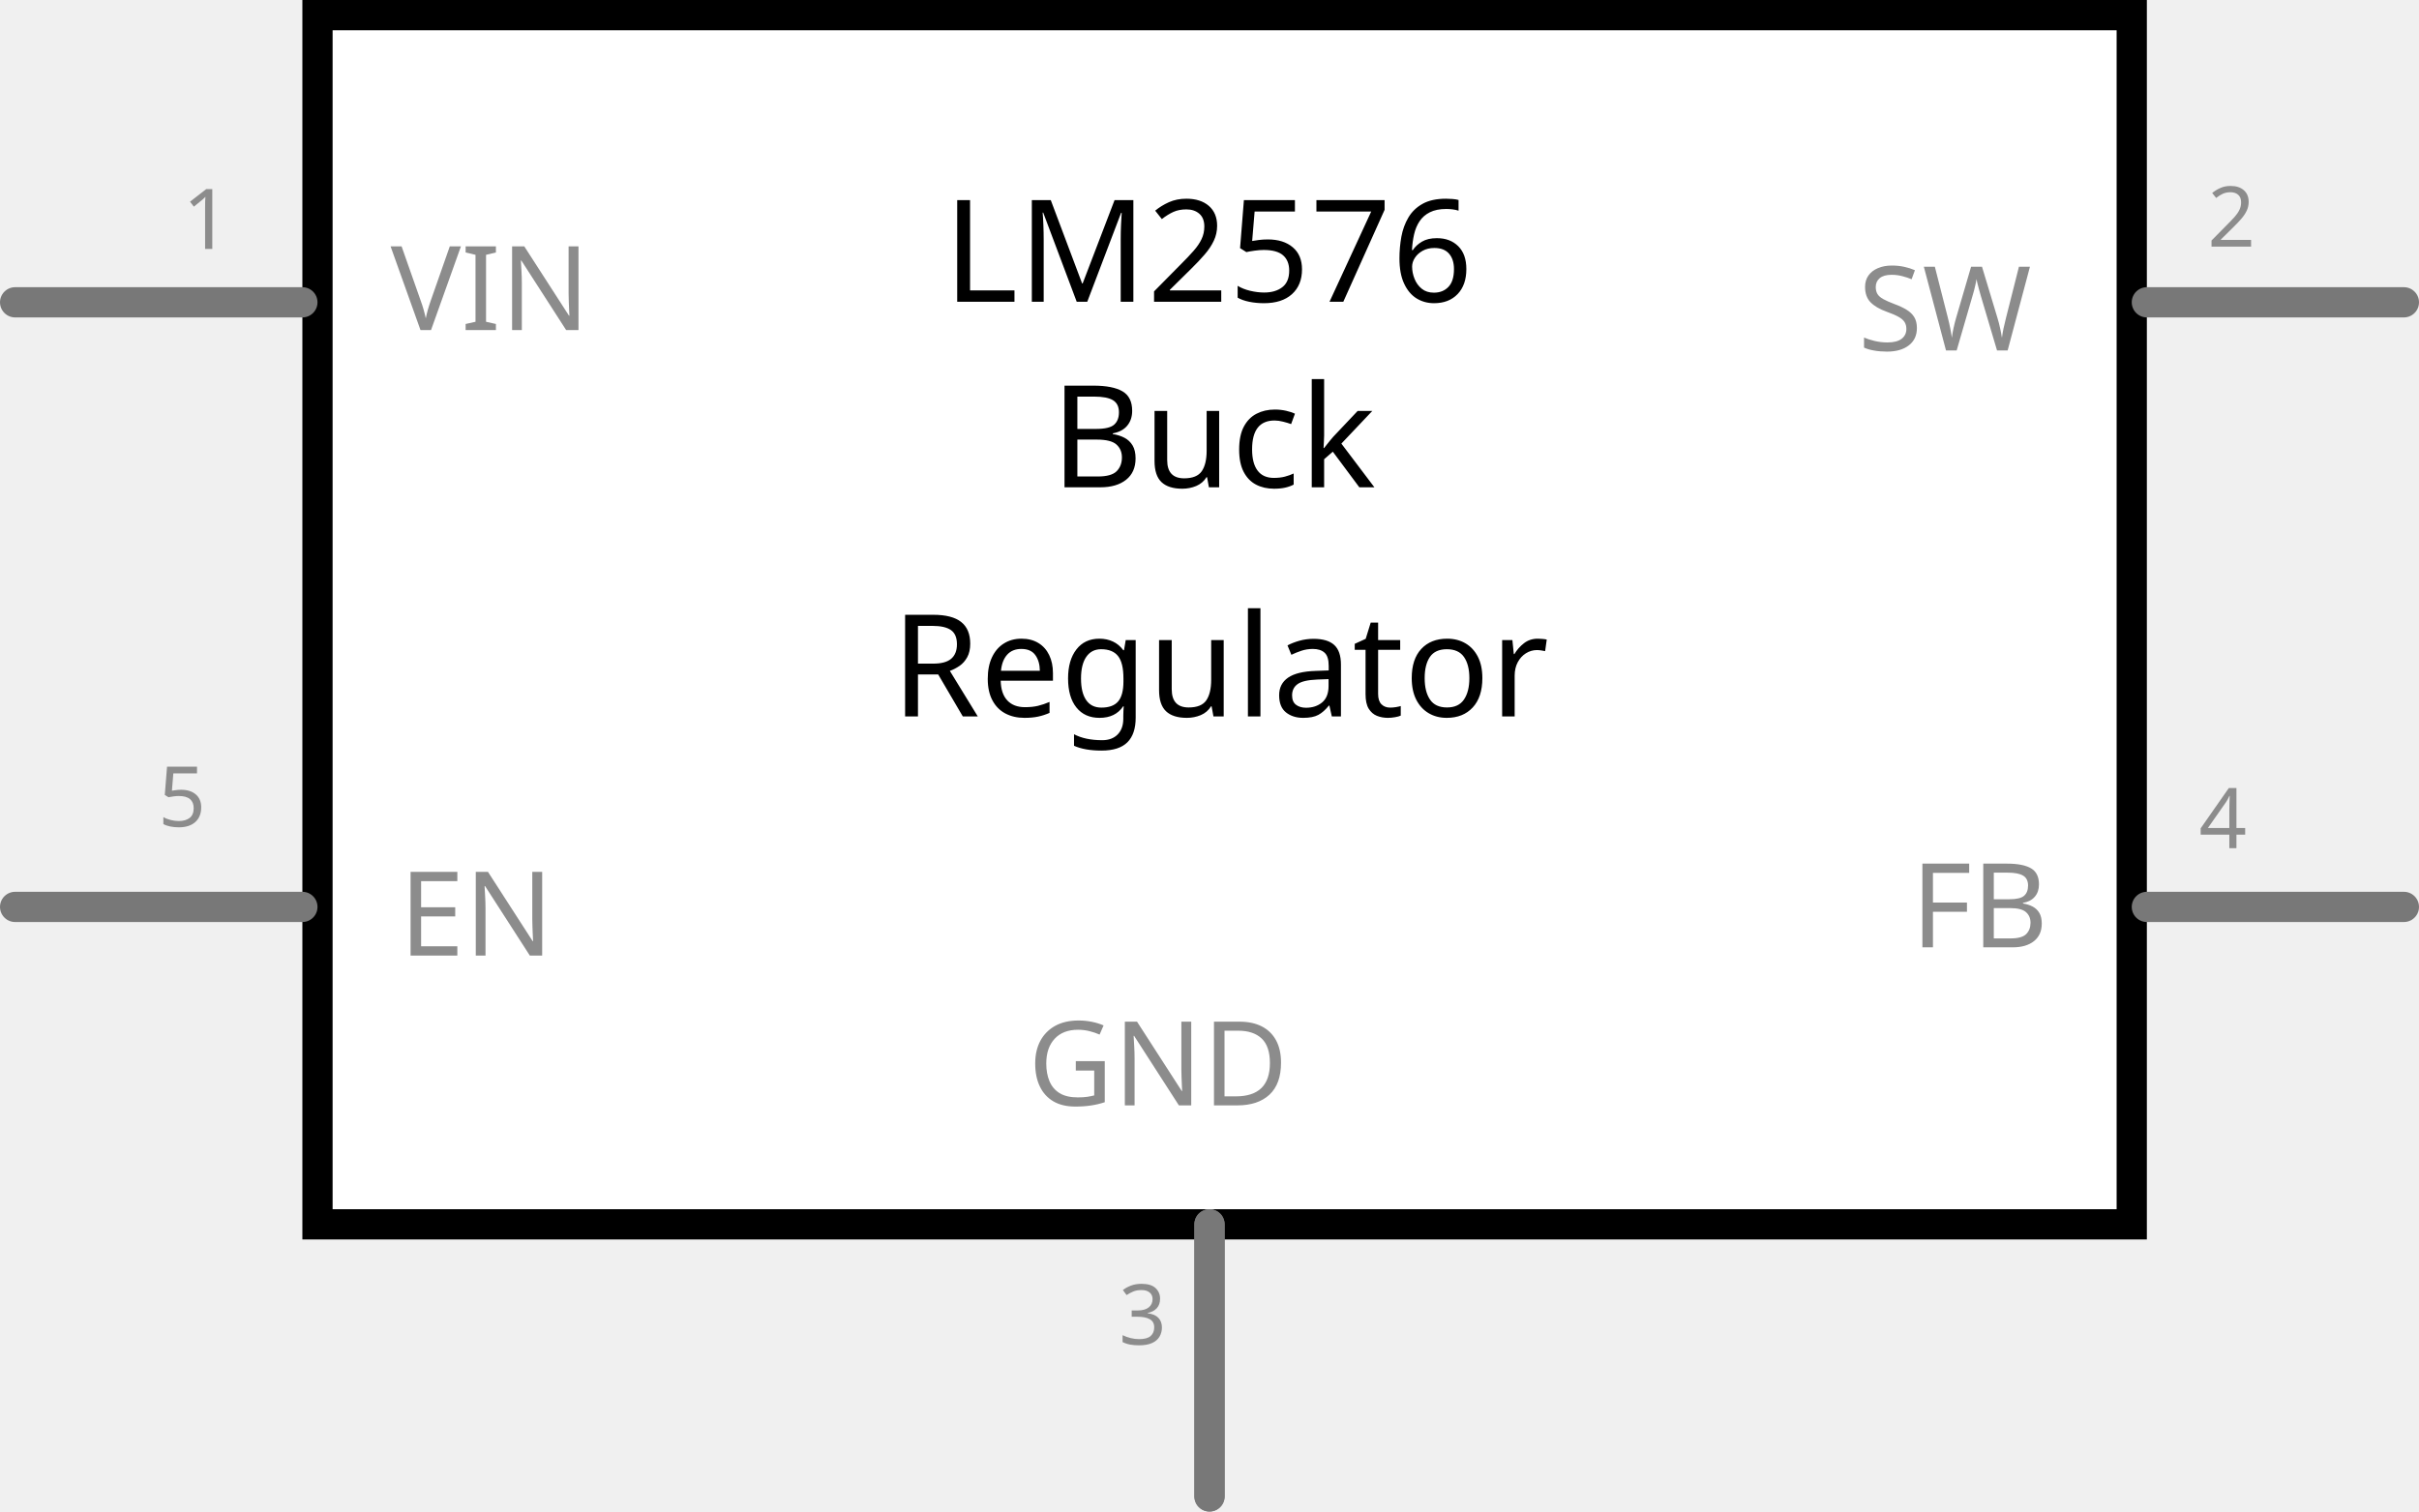
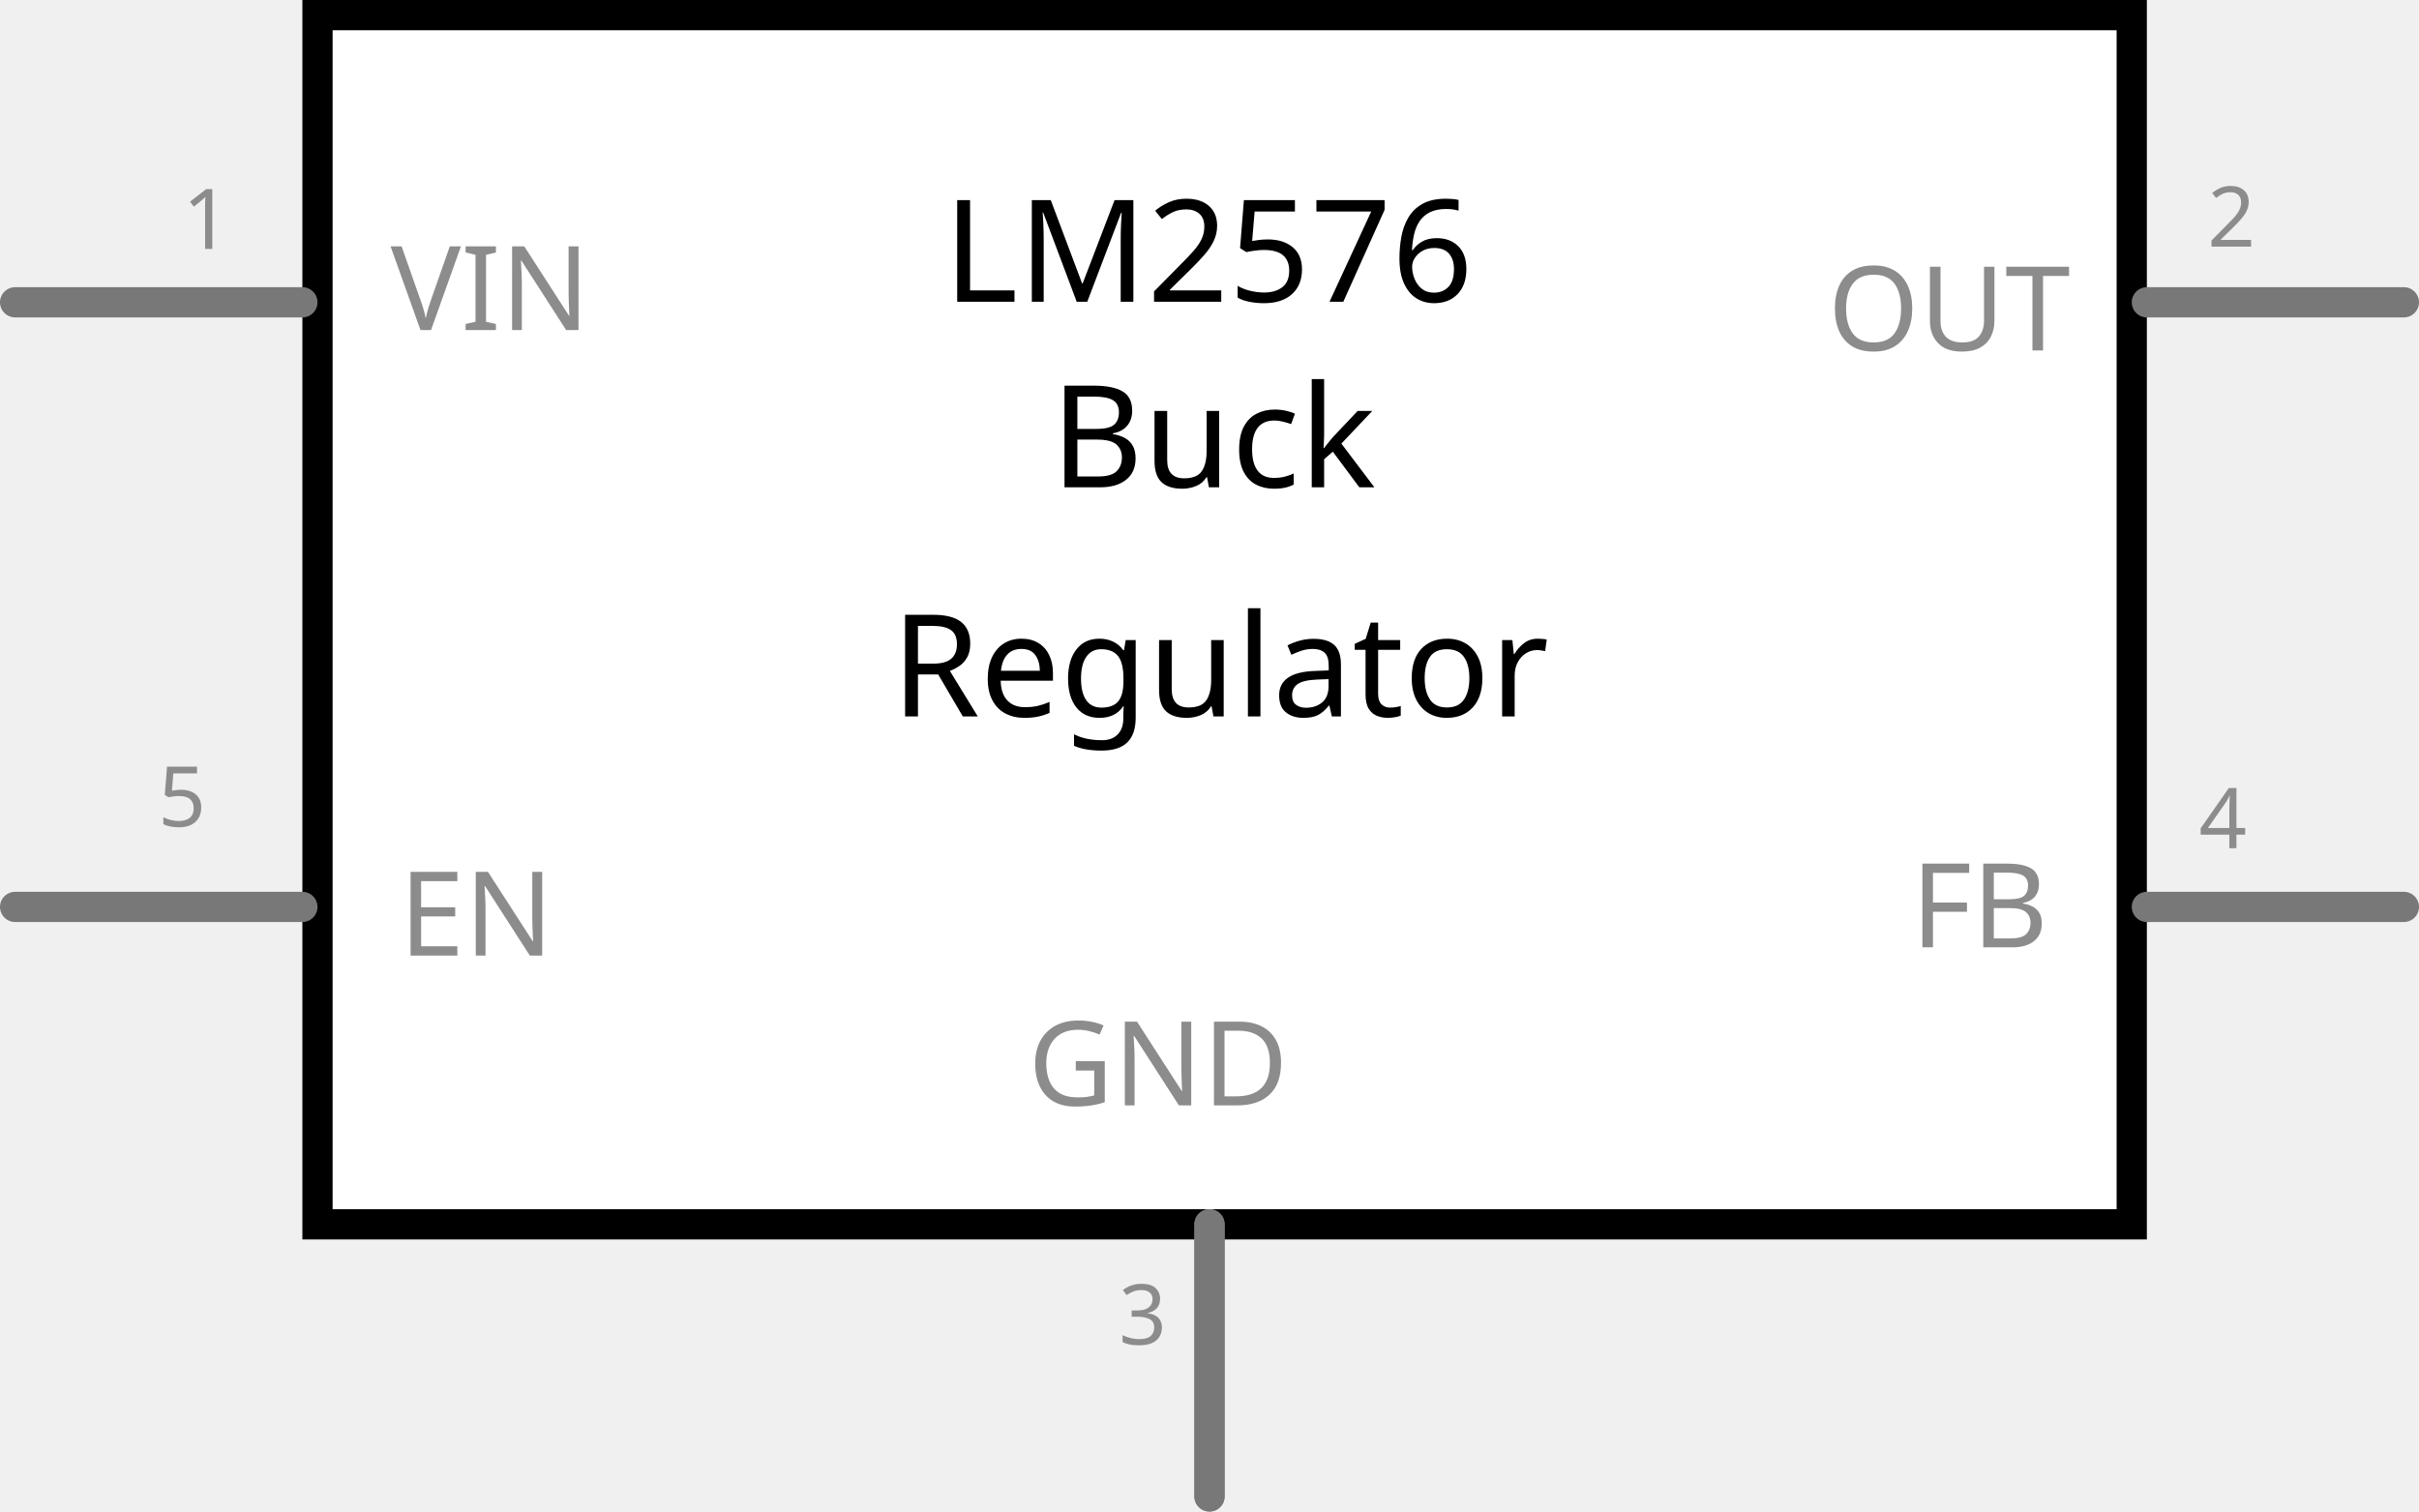
- <svg xmlns="http://www.w3.org/2000/svg" y="0px" x="0px" gorn="0" height="0.5in" xml:space="preserve" id="Ebene_1" version="1.2" viewBox="0 0 800 500" width="0.8in">
+ <svg xmlns="http://www.w3.org/2000/svg" y="0px" x="0px" height="0.5in" xml:space="preserve" id="Ebene_1" version="1.2" viewBox="0 0 800 500" width="0.8in">
  <defs id="defs682" />
-   <g gorn="0.3" id="schematic">
-     <rect y="5" x="105" stroke-linecap="round" gorn="0.3.0" stroke="#000000" height="400" stroke-width="10" id="rect4" fill="#ffffff" width="600" />
+   <g id="schematic">
+     <rect y="5" x="105" stroke-linecap="round" stroke="#000000" height="400" stroke-width="10" id="rect4" fill="#ffffff" width="600" />
    <rect y="495.776" x="395" height="9.928" stroke-width="13.853" fill="none" width="10" />
-     <line y2="300" stroke-linecap="round" x1="710" gorn="0.3.2" stroke="#787878" x2="795" stroke-width="10" id="connector3pin" fill="none" y1="300" />
-     <rect y="299.99" x="799.905" gorn="0.3.3" stroke="none" height="0.02" stroke-width="0" id="connector3terminal" fill="none" width="0.19" />
-     <text y="280.572" x="727.214" gorn="0.3.4" font-size="27.706" stroke-width="13.853" id="text124" fill="#8c8c8c" font-family="Droid Sans">4</text>
-     <text y="313.372" x="632.004" gorn="0.3.5" font-size="38.788" stroke-width="13.853" id="text450" fill="#8c8c8c" font-family="Droid Sans">FB</text>
-     <line y2="300" stroke-linecap="round" x1="100" gorn="0.3.6" stroke="#787878" x2="5" stroke-width="10" id="connector4pin" fill="none" y1="300" />
-     <rect y="299.99" x="-0.105" gorn="0.3.7" stroke="none" height="0.02" stroke-width="0" id="connector4terminal" fill="none" width="0.21" />
-     <text y="316.093" x="132.017" gorn="0.3.8" font-size="38.788" stroke-width="13.853" id="text127" fill="#8c8c8c" font-family="Droid Sans">EN</text>
-     <text y="81.571" x="730.06" gorn="0.3.9" font-size="27.706" stroke-width="13.853" id="text141" fill="#8c8c8c" font-family="Droid Sans">2</text>
-     <line y2="495" stroke-linecap="round" x1="400" gorn="0.3.10" stroke="#787878" x2="400" stroke-width="10" id="connector6pin" fill="none" y1="405" />
-     <rect y="499.9" x="399.99" gorn="0.3.11" stroke="none" height="0.2" stroke-width="0" id="connector6terminal" fill="none" width="0.02" />
-     <line y2="495" stroke-linecap="round" x1="400" gorn="0.3.12" stroke="#787878" x2="400" stroke-width="10" id="connector2pin" fill="none" y1="405" />
-     <rect y="499.9" x="399.99" gorn="0.3.13" stroke="none" height="0.2" stroke-width="0" id="connector2terminal" fill="none" width="0.02" />
-     <text y="444.742" x="370" gorn="0.3.14" font-size="27.706" stroke-width="13.853" id="text293" fill="#8c8c8c" font-family="Droid Sans">3</text>
-     <text y="365.651" x="340" gorn="0.3.15" font-size="38.788" stroke-width="13.853" id="text345" fill="#8c8c8c" font-family="Droid Sans">GND</text>
-     <line y2="100" stroke-linecap="round" x1="5" gorn="0.3.16" stroke="#787878" x2="100" stroke-width="10" id="connector0pin" fill="none" y1="100" />
-     <rect y="99.99" x="-0.105" gorn="0.3.17" stroke="none" height="0.02" stroke-width="0" id="connector0terminal" fill="none" width="0.21" />
-     <text y="82.339" x="60.378" gorn="0.3.18" font-size="27.706" stroke-width="13.853" id="text42" fill="#8c8c8c" font-family="Droid Sans">1</text>
-     <text y="109.189" x="129.17" gorn="0.3.19" font-size="38.788" stroke-width="13.853" id="text58" fill="#8c8c8c" font-family="Droid Sans">VIN</text>
-     <line y2="100" stroke-linecap="round" x1="795" gorn="0.3.20" stroke="#787878" x2="710" stroke-width="10" id="connector1pin" fill="none" y1="100" />
-     <rect y="99.99" x="799.905" gorn="0.3.21" stroke="none" height="0.02" stroke-width="0" id="connector1terminal" fill="none" width="0.19" />
-     <text y="273.392" x="52.276" gorn="0.3.22" font-size="27.706" stroke-width="13.853" id="text398" fill="#8c8c8c" font-family="Droid Sans">5</text>
-     <text y="115.919" x="614.479" gorn="0.3.23" font-size="38.788" stroke-width="13.853" id="text176" fill="#8c8c8c" font-family="Droid Sans">SW</text>
-     <text y="99.829" x="312" gorn="0.3.24" font-size="47.1" stroke-width="13.853" id="label_3_" font-family="Droid Sans">LM2576</text>
-     <text y="161.192" x="347.489" gorn="0.3.25" font-size="47.1" stroke-width="13.853" id="text125" font-family="Droid Sans">Buck</text>
-     <text y="236.989" x="294.772" gorn="0.3.26" font-size="47.1" stroke-width="13.853" id="label_1_" font-family="Droid Sans">Regulator</text>
+     <line y2="300" stroke-linecap="round" x1="710" stroke="#787878" x2="795" stroke-width="10" id="connector3pin" fill="none" y1="300" />
+     <rect y="299.99" x="799.905" stroke="none" height="0.02" stroke-width="0" id="connector3terminal" fill="none" width="0.19" />
+     <text y="280.572" x="727.214" font-size="27.706" stroke-width="13.853" id="text124" fill="#8c8c8c" font-family="Droid Sans">4</text>
+     <text y="313.372" x="632.004" font-size="38.788" stroke-width="13.853" id="text450" fill="#8c8c8c" font-family="Droid Sans">FB</text>
+     <line y2="300" stroke-linecap="round" x1="100" stroke="#787878" x2="5" stroke-width="10" id="connector4pin" fill="none" y1="300" />
+     <rect y="299.99" x="-0.105" stroke="none" height="0.02" stroke-width="0" id="connector4terminal" fill="none" width="0.21" />
+     <text y="316.093" x="132.017" font-size="38.788" stroke-width="13.853" id="text127" fill="#8c8c8c" font-family="Droid Sans">EN</text>
+     <text y="81.571" x="730.06" font-size="27.706" stroke-width="13.853" id="text141" fill="#8c8c8c" font-family="Droid Sans">2</text>
+     <line y2="495" stroke-linecap="round" x1="400" stroke="#787878" x2="400" stroke-width="10" id="connector6pin" fill="none" y1="405" />
+     <rect y="499.9" x="399.99" stroke="none" height="0.2" stroke-width="0" id="connector6terminal" fill="none" width="0.02" />
+     <line y2="495" stroke-linecap="round" x1="400" stroke="#787878" x2="400" stroke-width="10" id="connector2pin" fill="none" y1="405" />
+     <rect y="499.9" x="399.99" stroke="none" height="0.2" stroke-width="0" id="connector2terminal" fill="none" width="0.02" />
+     <text y="444.742" x="370" font-size="27.706" stroke-width="13.853" id="text293" fill="#8c8c8c" font-family="Droid Sans">3</text>
+     <text y="365.651" x="340" font-size="38.788" stroke-width="13.853" id="text345" fill="#8c8c8c" font-family="Droid Sans">GND</text>
+     <line y2="100" stroke-linecap="round" x1="5" stroke="#787878" x2="100" stroke-width="10" id="connector0pin" fill="none" y1="100" />
+     <rect y="99.99" x="-0.105" stroke="none" height="0.02" stroke-width="0" id="connector0terminal" fill="none" width="0.21" />
+     <text y="82.339" x="60.378" font-size="27.706" stroke-width="13.853" id="text42" fill="#8c8c8c" font-family="Droid Sans">1</text>
+     <text y="109.189" x="129.17" font-size="38.788" stroke-width="13.853" id="text58" fill="#8c8c8c" font-family="Droid Sans">VIN</text>
+     <line y2="100" stroke-linecap="round" x1="795" stroke="#787878" x2="710" stroke-width="10" id="connector1pin" fill="none" y1="100" />
+     <rect y="99.99" x="799.905" stroke="none" height="0.02" stroke-width="0" id="connector1terminal" fill="none" width="0.19" />
+     <text y="273.392" x="52.276" font-size="27.706" stroke-width="13.853" id="text398" fill="#8c8c8c" font-family="Droid Sans">5</text>
+     <text y="115.919" x="604.479" font-size="38.788" stroke-width="13.853" id="text176" fill="#8c8c8c" font-family="Droid Sans">OUT</text>
+     <text y="99.829" x="312" font-size="47.1" stroke-width="13.853" id="label_3_" font-family="Droid Sans">LM2576</text>
+     <text y="161.192" x="347.489" font-size="47.1" stroke-width="13.853" id="text125" font-family="Droid Sans">Buck</text>
+     <text y="236.989" x="294.772" font-size="47.1" stroke-width="13.853" id="label_1_" font-family="Droid Sans">Regulator</text>
  </g>
</svg>
